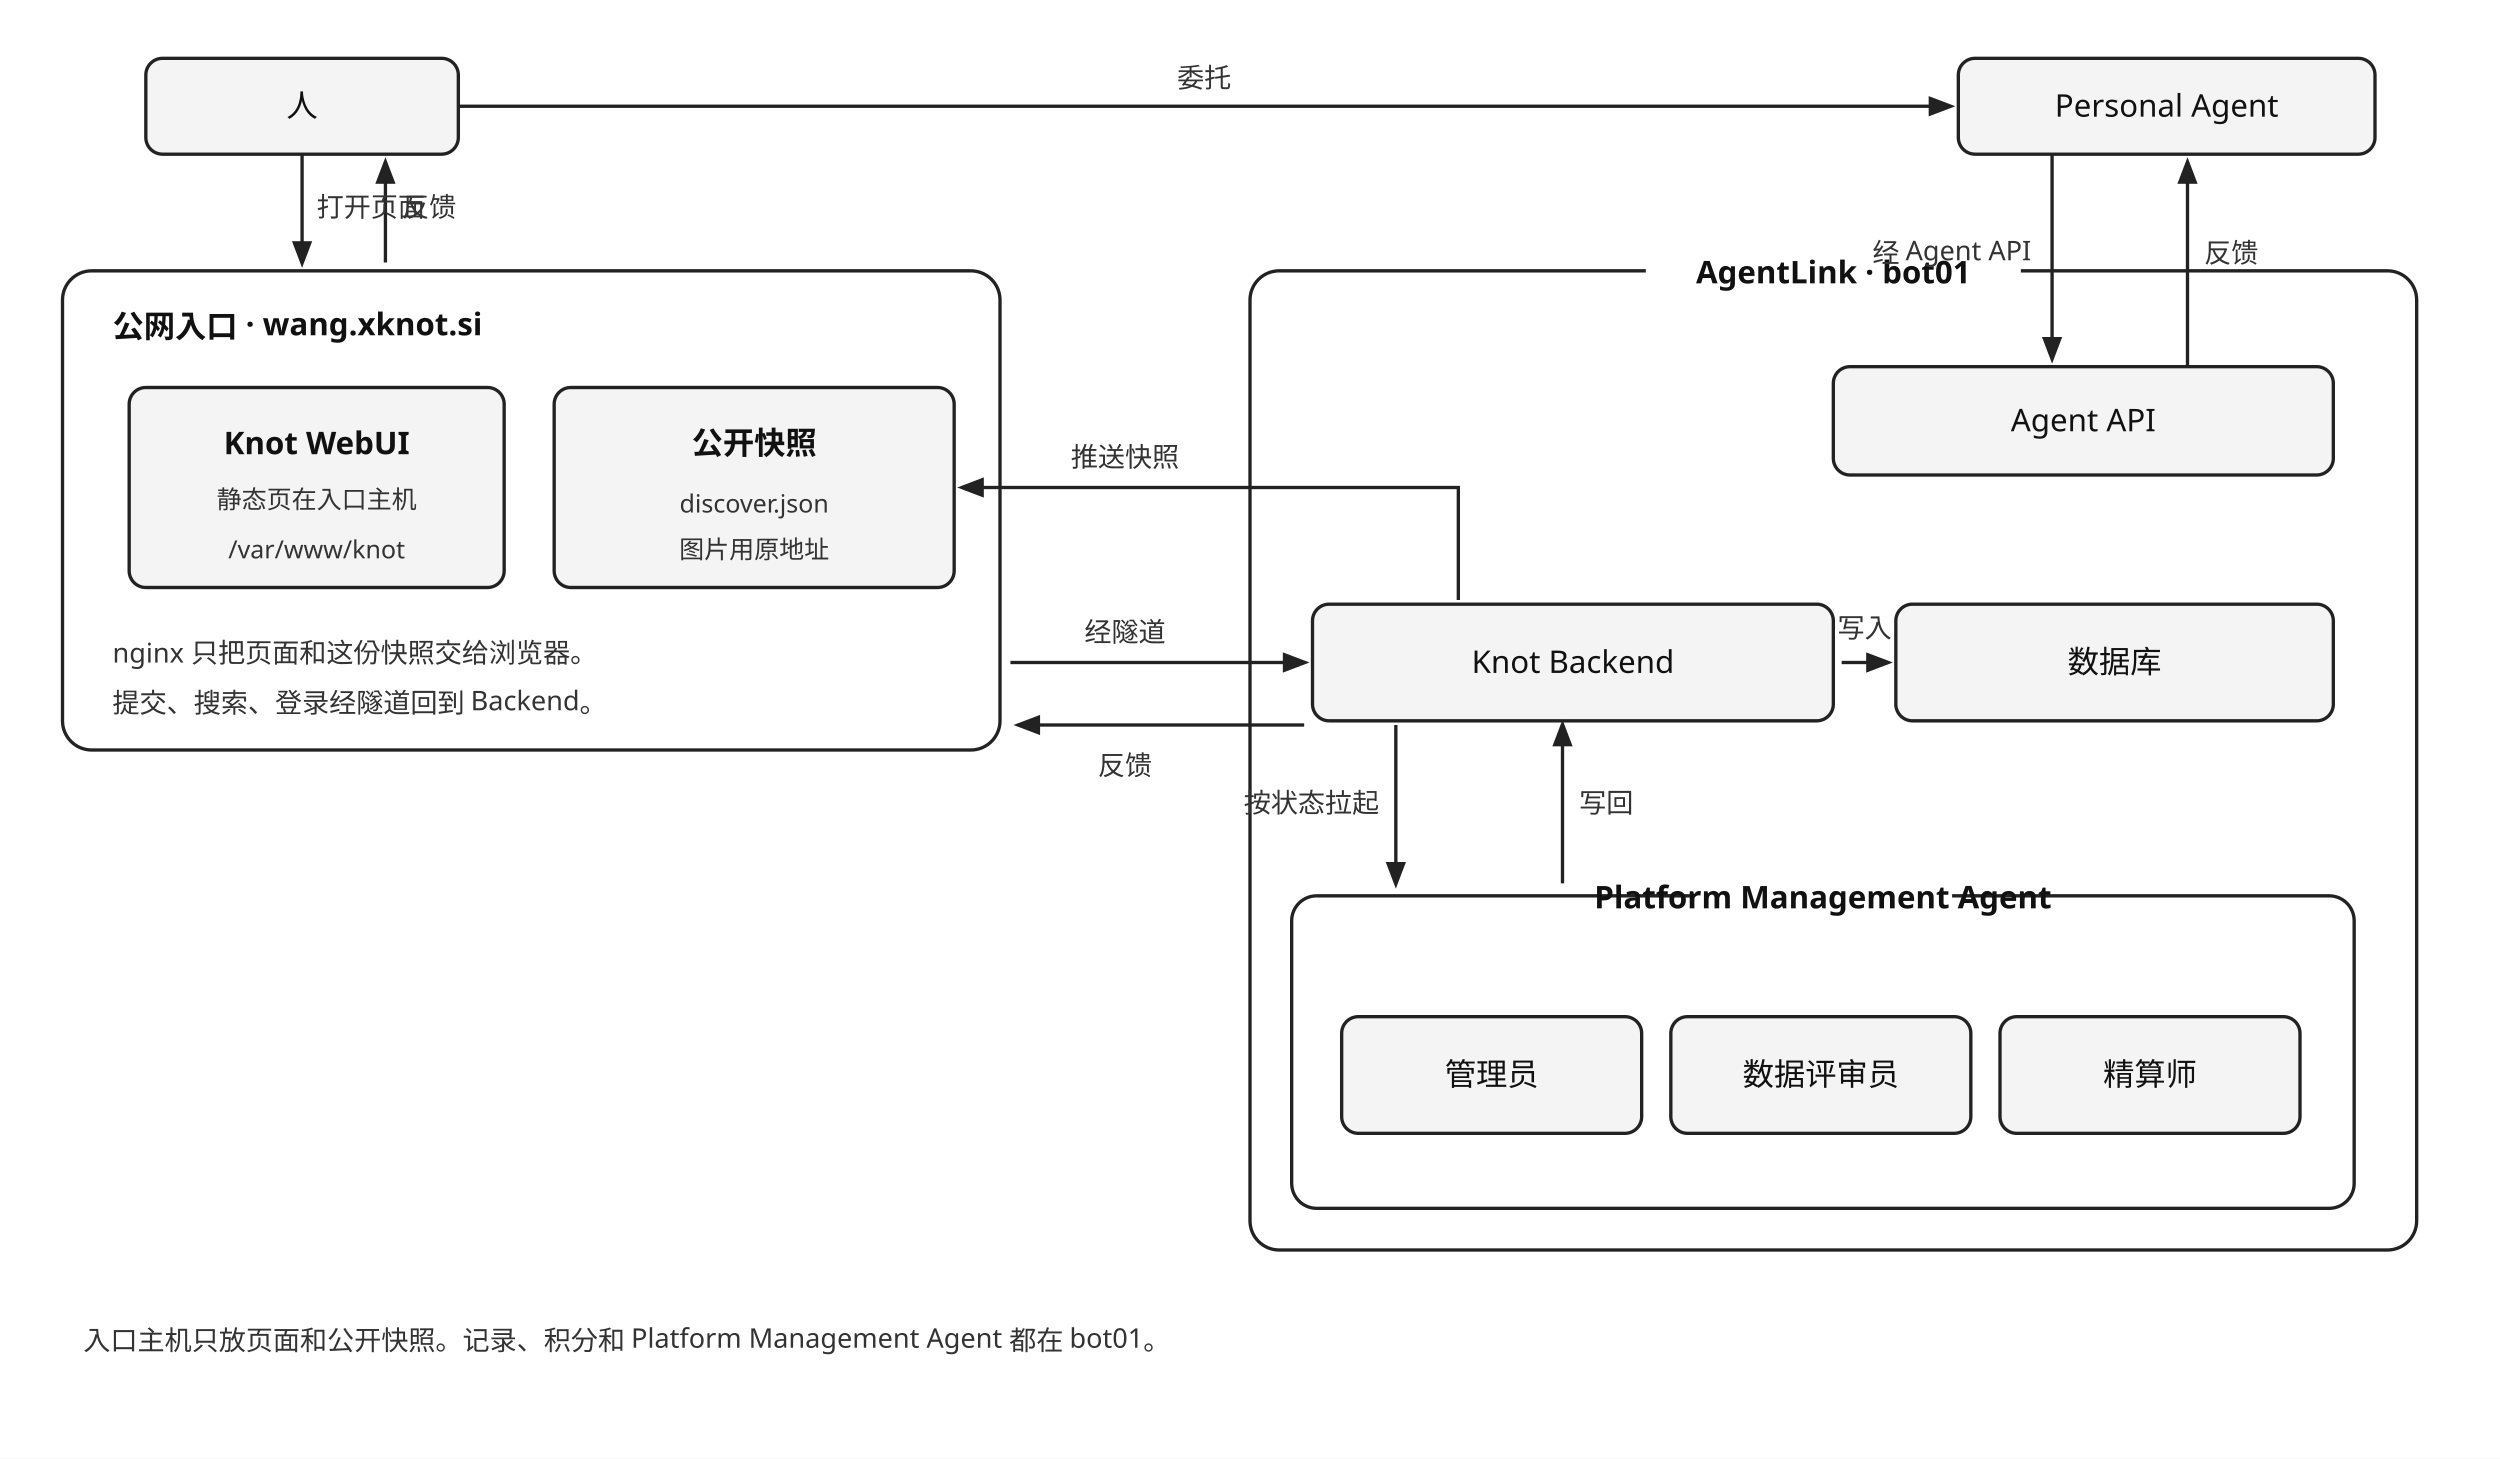
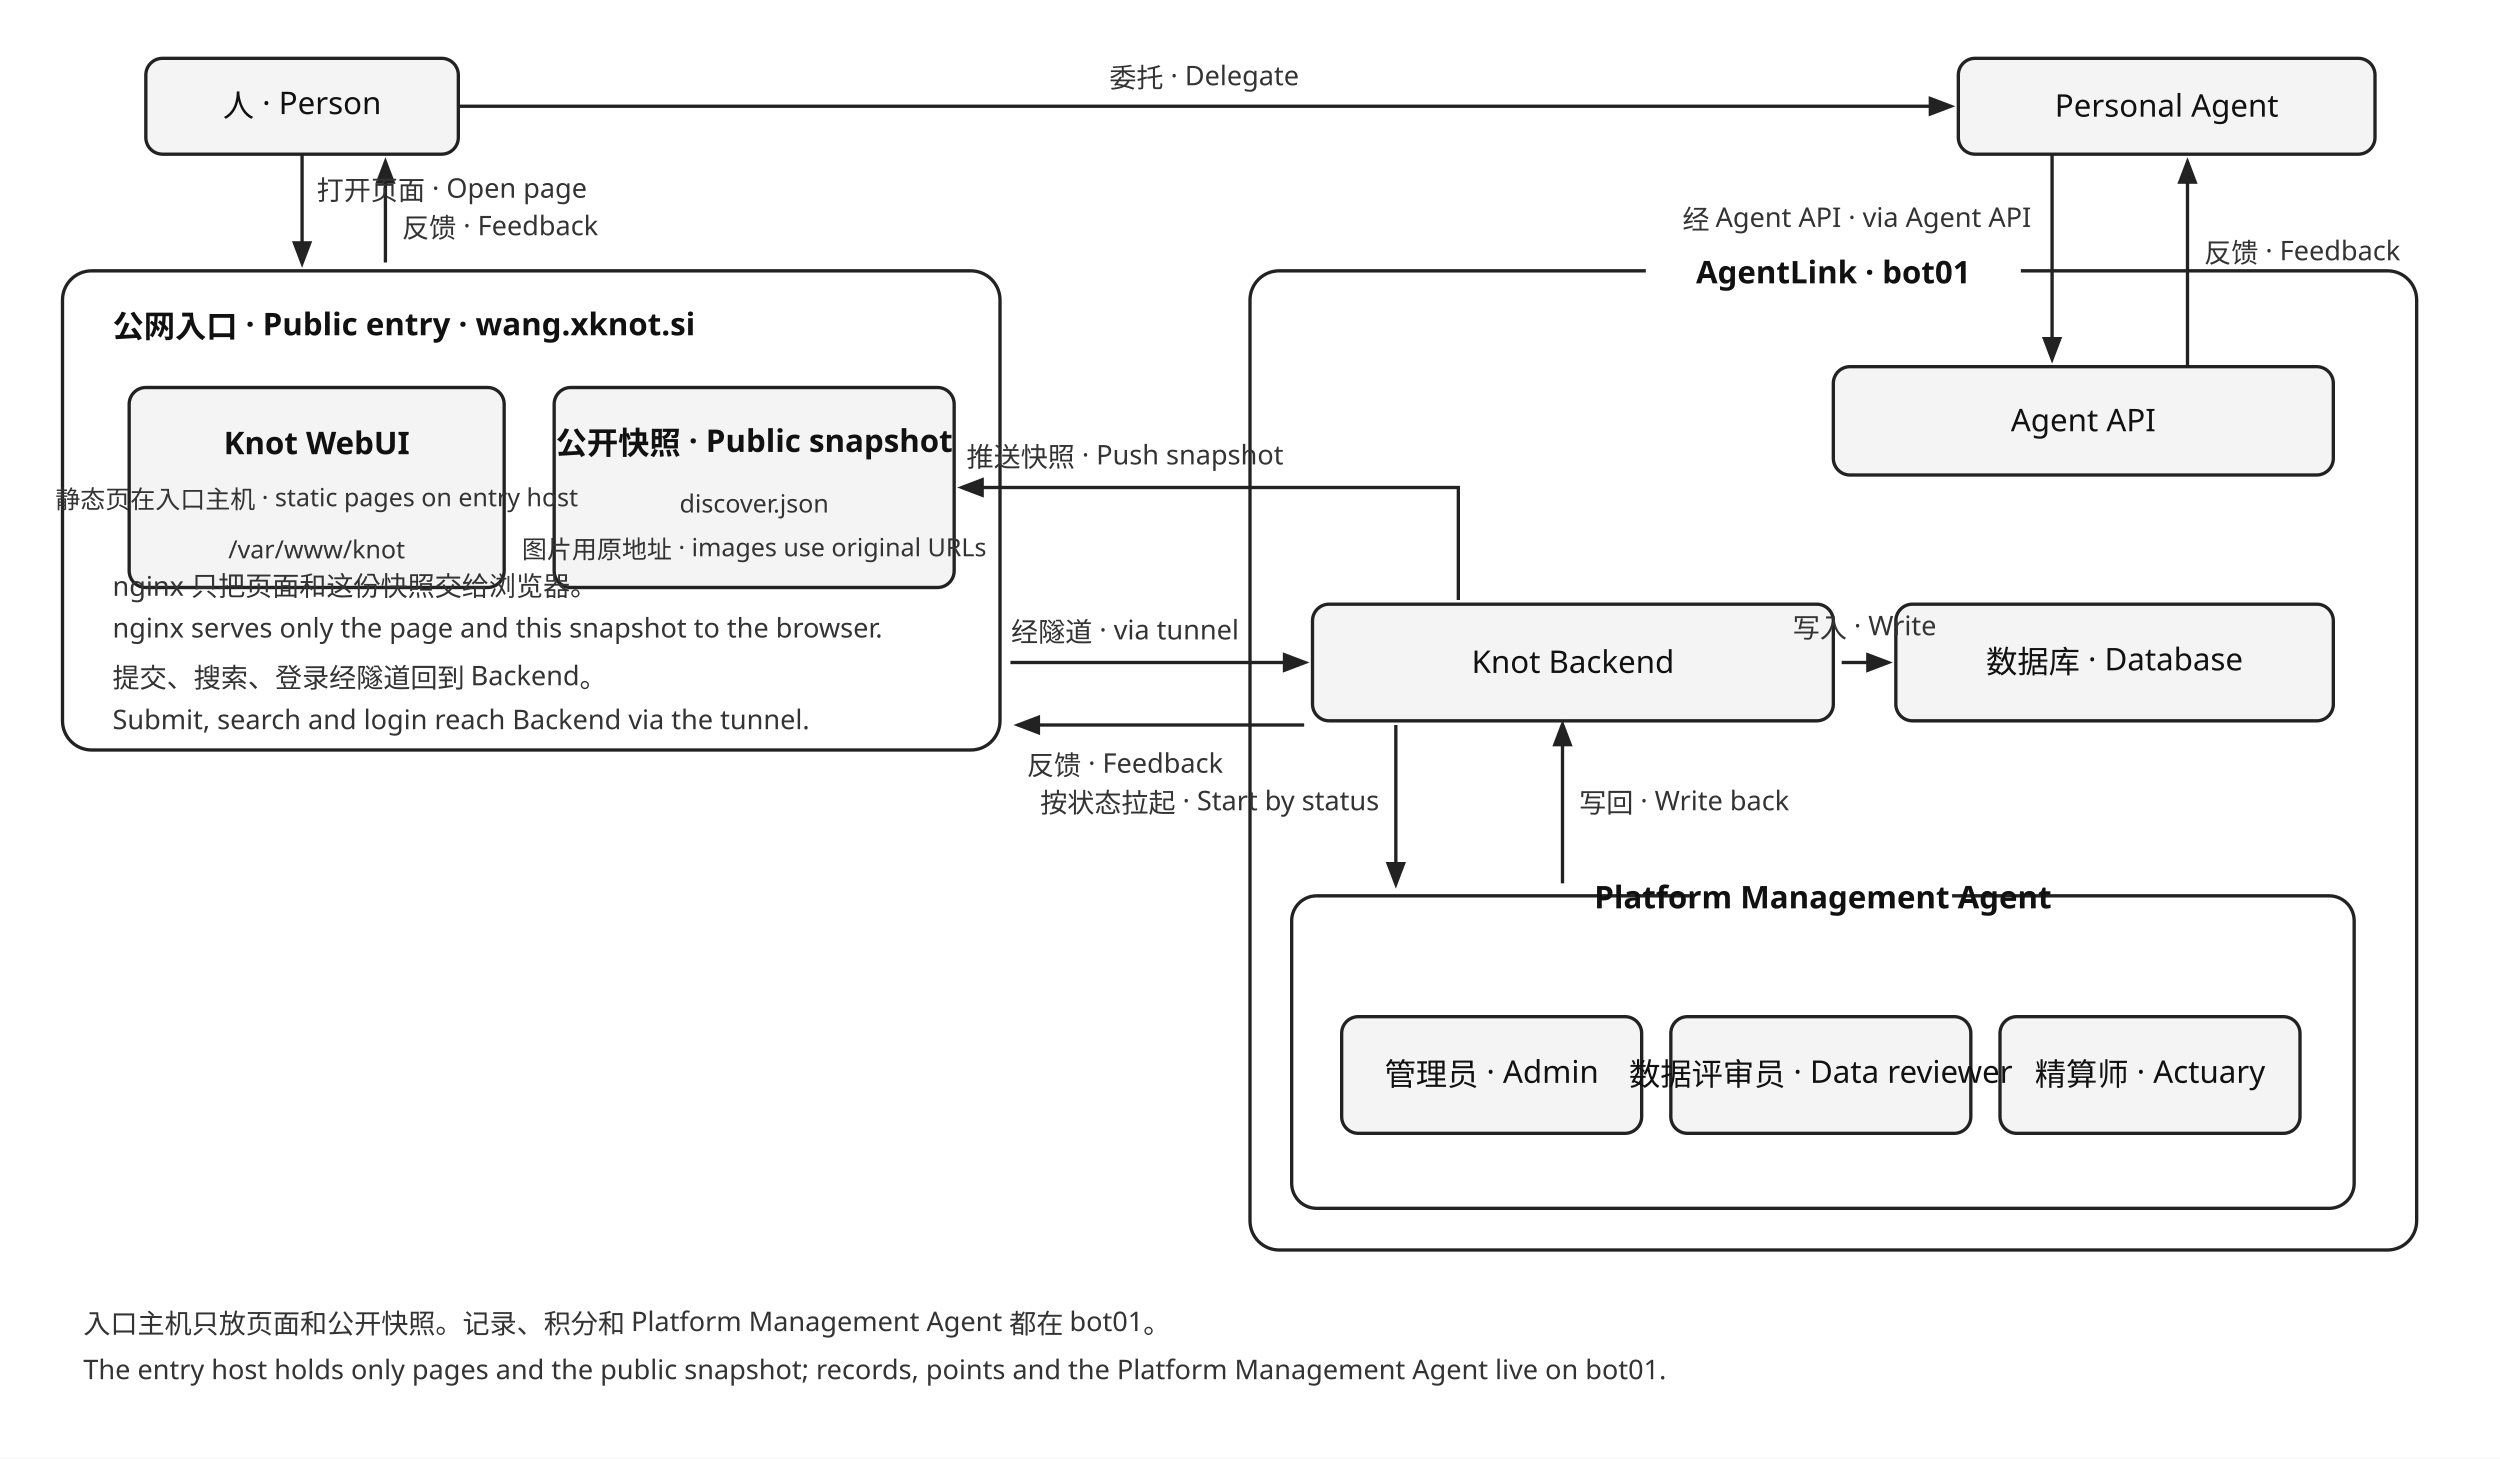
<svg xmlns="http://www.w3.org/2000/svg" width="1200" height="700" viewBox="0 0 1200 700">
  <defs>
    <marker id="arrow" viewBox="0 0 10 10" refX="8" refY="5" markerWidth="8" markerHeight="8" orient="auto">
      <path d="M 0 1.2 L 10 5 L 0 8.8 Z" fill="#222" />
    </marker>
  </defs>
  <rect width="1200" height="700" fill="#ffffff" />
  <rect x="30" y="130" width="450" height="230" rx="14" fill="#ffffff" stroke="#222" stroke-width="1.6" />
  <rect x="600" y="130" width="560" height="470" rx="14" fill="#ffffff" stroke="#222" stroke-width="1.6" />
  <rect x="620" y="430" width="510" height="150" rx="12" fill="#ffffff" stroke="#222" stroke-width="1.6" />
  <g fill="#f4f4f4" stroke="#222" stroke-width="1.6">
    <rect x="70" y="28" width="150" height="46" rx="8" />
    <rect x="940" y="28" width="200" height="46" rx="8" />
    <rect x="62" y="186" width="180" height="96" rx="8" />
    <rect x="266" y="186" width="192" height="96" rx="8" />
    <rect x="880" y="176" width="240" height="52" rx="8" />
    <rect x="630" y="290" width="250" height="56" rx="8" />
    <rect x="910" y="290" width="210" height="56" rx="8" />
    <rect x="644" y="488" width="144" height="56" rx="8" />
    <rect x="802" y="488" width="144" height="56" rx="8" />
    <rect x="960" y="488" width="144" height="56" rx="8" />
  </g>
  <g fill="#ffffff">
    <rect x="790" y="118" width="180" height="24" />
    <rect x="813" y="418" width="124" height="24" />
  </g>
  <g fill="none" stroke="#222" stroke-width="1.6" marker-end="url(#arrow)">
    <line x1="220" y1="51" x2="936" y2="51" />
    <line x1="145" y1="74" x2="145" y2="126" />
    <line x1="185" y1="126" x2="185" y2="78" />
    <line x1="485" y1="318" x2="626" y2="318" />
    <line x1="626" y1="348" x2="489" y2="348" />
    <path d="M 700 288 V 234 H 462" />
    <line x1="985" y1="74" x2="985" y2="172" />
    <line x1="1050" y1="176" x2="1050" y2="78" />
    <line x1="884" y1="318" x2="906" y2="318" />
    <line x1="670" y1="348" x2="670" y2="424" />
    <line x1="750" y1="424" x2="750" y2="348" />
  </g>
  <g font-family="PingFang SC, Hiragino Sans GB, sans-serif" text-anchor="middle">
-     <text x="145" y="56" font-size="15" fill="#111">人</text>
+     <text x="145" y="56" font-size="15" fill="#111">人 · Person</text>
    <text x="1040" y="56" font-size="15" fill="#111">Personal Agent</text>
    <text x="880" y="136" font-size="15" font-weight="600" fill="#111">AgentLink · bot01</text>
    <text x="875" y="436" font-size="15" font-weight="600" fill="#111">Platform Management Agent</text>
    <text x="152" y="218" font-size="15" font-weight="600" fill="#111">Knot WebUI</text>
-     <text x="152" y="244" font-size="12" fill="#333">静态页在入口主机</text>
+     <text x="152" y="244" font-size="12" fill="#333">静态页在入口主机 · static pages on entry host</text>
    <text x="152" y="268" font-size="12" fill="#333">/var/www/knot</text>
-     <text x="362" y="218" font-size="15" font-weight="600" fill="#111">公开快照</text>
+     <text x="362" y="218" font-size="15" font-weight="600" fill="#111">公开快照 · Public snapshot</text>
    <text x="362" y="246" font-size="12" fill="#333">discover.json</text>
-     <text x="362" y="268" font-size="12" fill="#333">图片用原地址</text>
+     <text x="362" y="268" font-size="12" fill="#333">图片用原地址 · images use original URLs</text>
    <text x="1000" y="207" font-size="15" fill="#111">Agent API</text>
    <text x="755" y="323" font-size="15" fill="#111">Knot Backend</text>
-     <text x="1015" y="323" font-size="15" fill="#111">数据库</text>
-     <text x="716" y="521" font-size="15" fill="#111">管理员</text>
-     <text x="874" y="521" font-size="15" fill="#111">数据评审员</text>
-     <text x="1032" y="521" font-size="15" fill="#111">精算师</text>
+     <text x="1015" y="323" font-size="15" fill="#111">数据库 · Database</text>
+     <text x="716" y="521" font-size="15" fill="#111">管理员 · Admin</text>
+     <text x="874" y="521" font-size="15" fill="#111">数据评审员 · Data reviewer</text>
+     <text x="1032" y="521" font-size="15" fill="#111">精算师 · Actuary</text>
  </g>
  <g font-family="PingFang SC, Hiragino Sans GB, sans-serif" font-size="13" fill="#333">
-     <text x="54" y="162" font-size="15" font-weight="600" fill="#111">公网入口 · wang.xknot.si</text>
-     <text x="54" y="318">nginx 只把页面和这份快照交给浏览器。</text>
-     <text x="54" y="342">提交、搜索、登录经隧道回到 Backend。</text>
-     <text x="40" y="648">入口主机只放页面和公开快照。记录、积分和 Platform Management Agent 都在 bot01。</text>
+     <text x="54" y="162" font-size="15" font-weight="600" fill="#111">公网入口 · Public entry · wang.xknot.si</text>
+     <text x="54" y="286">nginx 只把页面和这份快照交给浏览器。</text>
+     <text x="54" y="306">nginx serves only the page and this snapshot to the browser.</text>
+     <text x="54" y="330">提交、搜索、登录经隧道回到 Backend。</text>
+     <text x="54" y="350">Submit, search and login reach Backend via the tunnel.</text>
+     <text x="40" y="640">入口主机只放页面和公开快照。记录、积分和 Platform Management Agent 都在 bot01。</text>
+     <text x="40" y="662">The entry host holds only pages and the public snapshot; records, points and the Platform Management Agent live on bot01.</text>
  </g>
  <g font-family="PingFang SC, Hiragino Sans GB, sans-serif" font-size="13" fill="#333">
-     <text x="578" y="42" text-anchor="middle">委托</text>
-     <text x="152" y="104">打开页面</text>
-     <text x="193" y="104">反馈</text>
-     <text x="540" y="224" text-anchor="middle">推送快照</text>
-     <text x="540" y="308" text-anchor="middle">经隧道</text>
-     <text x="540" y="372" text-anchor="middle">反馈</text>
-     <text x="975" y="126" text-anchor="end">经 Agent API</text>
-     <text x="1058" y="126">反馈</text>
-     <text x="895" y="306" text-anchor="middle">写入</text>
-     <text x="662" y="390" text-anchor="end">按状态拉起</text>
-     <text x="758" y="390">写回</text>
+     <text x="578" y="42" text-anchor="middle">委托 · Delegate</text>
+     <text x="152" y="96">打开页面 · Open page</text>
+     <text x="193" y="114">反馈 · Feedback</text>
+     <text x="540" y="224" text-anchor="middle">推送快照 · Push snapshot</text>
+     <text x="540" y="308" text-anchor="middle">经隧道 · via tunnel</text>
+     <text x="540" y="372" text-anchor="middle">反馈 · Feedback</text>
+     <text x="975" y="110" text-anchor="end">经 Agent API · via Agent API</text>
+     <text x="1058" y="126">反馈 · Feedback</text>
+     <text x="895" y="306" text-anchor="middle">写入 · Write</text>
+     <text x="662" y="390" text-anchor="end">按状态拉起 · Start by status</text>
+     <text x="758" y="390">写回 · Write back</text>
  </g>
</svg>
